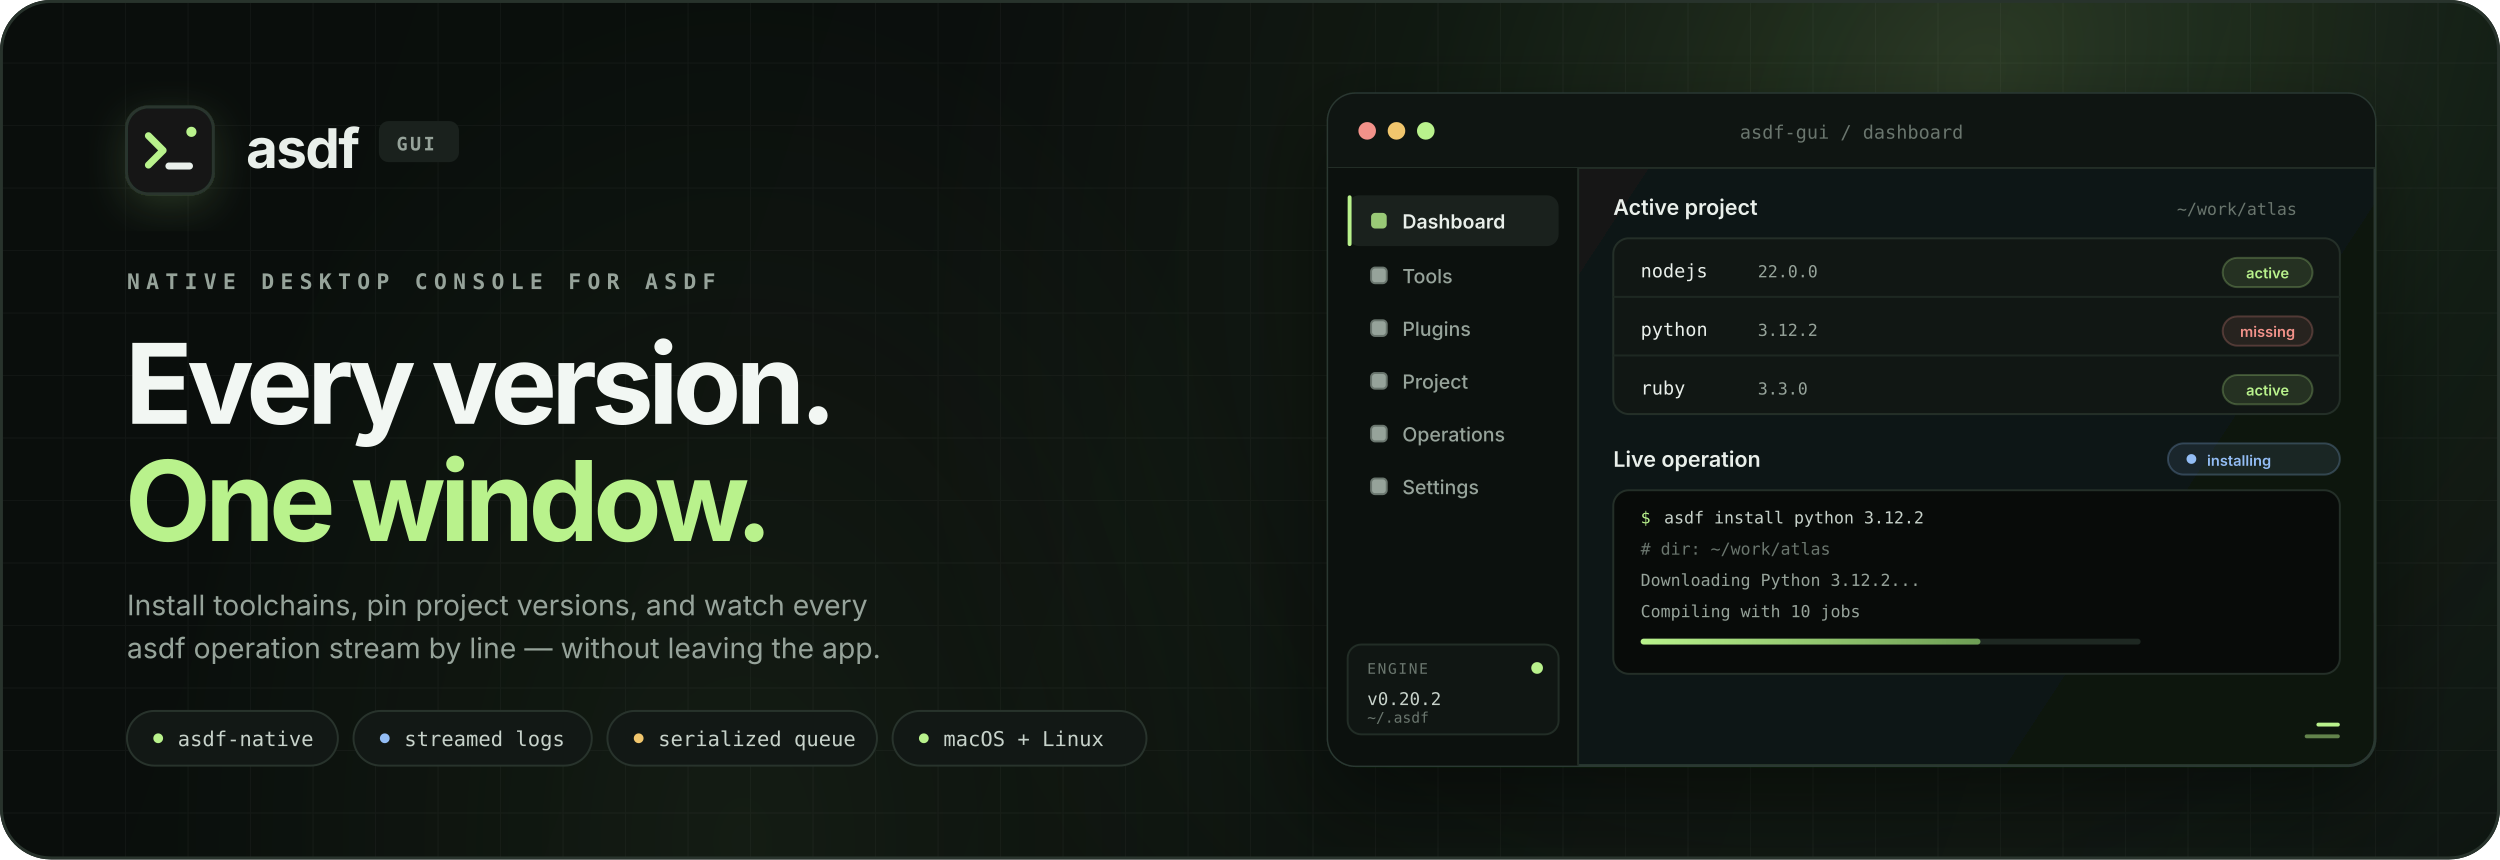
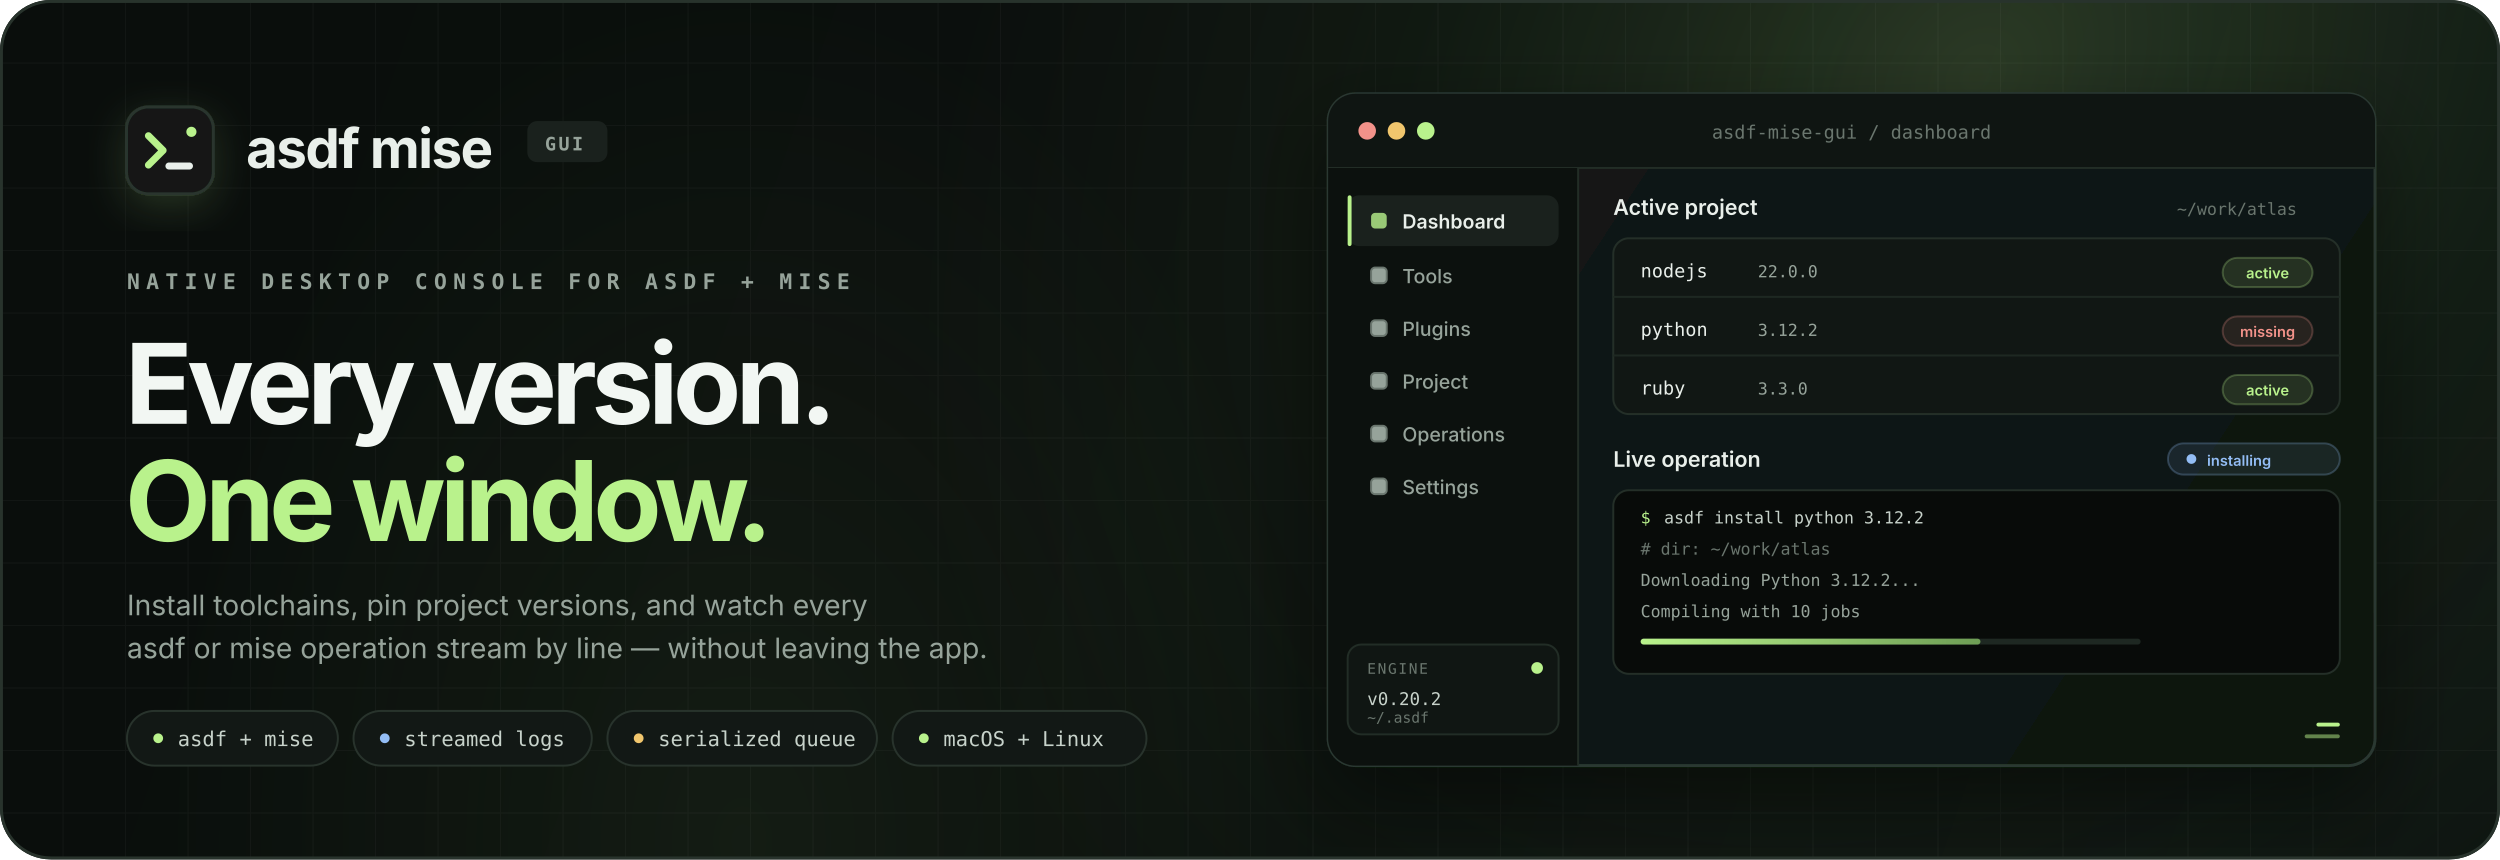
<svg xmlns="http://www.w3.org/2000/svg" width="1280" height="440" viewBox="0 0 1280 440" fill="none" role="img" aria-labelledby="title desc">
  <defs>
    <linearGradient id="background" x1="0" y1="0" x2="1280" y2="440" gradientUnits="userSpaceOnUse">
      <stop offset="0" stop-color="#0A0E0C" />
      <stop offset="0.6" stop-color="#0B100D" />
      <stop offset="1" stop-color="#0E1511" />
    </linearGradient>
    <radialGradient id="glow" cx="0" cy="0" r="1" gradientUnits="userSpaceOnUse" gradientTransform="translate(1010 40) rotate(132) scale(620 480)">
      <stop stop-color="#B9F28C" stop-opacity="0.18" />
      <stop offset="0.55" stop-color="#7BC46A" stop-opacity="0.05" />
      <stop offset="1" stop-color="#7BC46A" stop-opacity="0" />
    </radialGradient>
    <radialGradient id="warm" cx="0" cy="0" r="1" gradientUnits="userSpaceOnUse" gradientTransform="translate(380 430) rotate(-90) scale(440 300)">
      <stop stop-color="#6E9E55" stop-opacity="0.09" />
      <stop offset="1" stop-color="#6E9E55" stop-opacity="0" />
    </radialGradient>
    <pattern id="grid" width="32" height="32" patternUnits="userSpaceOnUse">
      <path d="M32 0H0V32" stroke="#E9EFEA" stroke-opacity="0.035" />
    </pattern>
    <linearGradient id="panel" x1="680" y1="44" x2="1216" y2="396" gradientUnits="userSpaceOnUse">
      <stop stop-color="#131A16" />
      <stop offset="1" stop-color="#0D1310" />
    </linearGradient>
    <linearGradient id="accentBar" x1="0" y1="0" x2="1" y2="0">
      <stop stop-color="#B9F28C" />
      <stop offset="1" stop-color="#6E9E55" />
    </linearGradient>
    <filter id="panelShadow" x="640" y="10" width="616" height="424" filterUnits="userSpaceOnUse">
      <feDropShadow dx="0" dy="18" stdDeviation="22" flood-color="#000000" flood-opacity="0.45" />
    </filter>
    <filter id="logoShadow" x="-40%" y="-40%" width="180%" height="180%">
      <feDropShadow dx="0" dy="6" stdDeviation="10" flood-color="#B9F28C" flood-opacity="0.16" />
    </filter>
    <clipPath id="panelClip">
      <rect x="680" y="48" width="536" height="344" rx="14" />
    </clipPath>
  </defs>
  <rect width="1280" height="440" rx="26" fill="url(#background)" />
  <rect width="1280" height="440" rx="26" fill="url(#glow)" />
  <rect width="1280" height="440" rx="26" fill="url(#warm)" />
  <rect width="1280" height="440" rx="26" fill="url(#grid)" />
  <rect x="0.75" y="0.75" width="1278.5" height="438.5" rx="25.25" stroke="#28332C" stroke-width="1.5" />
  <g filter="url(#logoShadow)">
    <rect x="64" y="54" width="46" height="46" rx="12" fill="#141917" />
    <rect x="64.75" y="54.75" width="44.5" height="44.5" rx="11.25" stroke="#2A362F" stroke-width="1.5" />
    <path d="M76 69.5L83.5 77L76 84.5" stroke="#B9F28C" stroke-width="3.6" stroke-linecap="round" stroke-linejoin="round" />
    <path d="M86.5 85H97" stroke="#E9EFEA" stroke-width="3.6" stroke-linecap="round" />
    <circle cx="98" cy="67.5" r="2.6" fill="#B9F28C" />
  </g>
-   <text x="126" y="86" font-family="Inter, ui-sans-serif, system-ui, -apple-system, 'Segoe UI', sans-serif" font-size="28" font-weight="700" letter-spacing="-0.8" fill="#E9EFEA">asdf</text>
-   <rect x="194" y="62" width="41" height="21" rx="5" fill="#1A211D" />
-   <text x="203" y="77" font-family="ui-monospace, 'SFMono-Regular', Consolas, monospace" font-size="9.5" font-weight="700" letter-spacing="1.2" fill="#96A39A">GUI</text>
-   <text x="65" y="148" font-family="ui-monospace, 'SFMono-Regular', Consolas, monospace" font-size="11" font-weight="600" letter-spacing="3.2" fill="#96A39A">NATIVE DESKTOP CONSOLE FOR ASDF</text>
+   <text x="126" y="86" font-family="Inter, ui-sans-serif, system-ui, -apple-system, 'Segoe UI', sans-serif" font-size="28" font-weight="700" letter-spacing="-0.8" fill="#E9EFEA">asdf mise</text>
+   <rect x="270" y="62" width="41" height="21" rx="5" fill="#1A211D" />
+   <text x="279" y="77" font-family="ui-monospace, 'SFMono-Regular', Consolas, monospace" font-size="9.5" font-weight="700" letter-spacing="1.2" fill="#96A39A">GUI</text>
+   <text x="65" y="148" font-family="ui-monospace, 'SFMono-Regular', Consolas, monospace" font-size="11" font-weight="600" letter-spacing="3.2" fill="#96A39A">NATIVE DESKTOP CONSOLE FOR ASDF + MISE</text>
  <text x="64" y="217" font-family="Inter, ui-sans-serif, system-ui, -apple-system, 'Segoe UI', sans-serif" font-size="57" font-weight="700" letter-spacing="-2.8" fill="#F2F7F3">Every version.</text>
  <text x="64" y="277" font-family="Inter, ui-sans-serif, system-ui, -apple-system, 'Segoe UI', sans-serif" font-size="57" font-weight="700" letter-spacing="-2.8" fill="#B9F28C">One window.</text>
  <text x="65" y="315" font-family="Inter, ui-sans-serif, system-ui, -apple-system, 'Segoe UI', sans-serif" font-size="14.5" fill="#96A39A">Install toolchains, pin project versions, and watch every</text>
-   <text x="65" y="337" font-family="Inter, ui-sans-serif, system-ui, -apple-system, 'Segoe UI', sans-serif" font-size="14.5" fill="#96A39A">asdf operation stream by line — without leaving the app.</text>
+   <text x="65" y="337" font-family="Inter, ui-sans-serif, system-ui, -apple-system, 'Segoe UI', sans-serif" font-size="14.5" fill="#96A39A">asdf or mise operation stream by line — without leaving the app.</text>
  <g font-family="ui-monospace, 'SFMono-Regular', Consolas, monospace" font-size="10.5" font-weight="500">
    <rect x="65" y="364" width="108" height="28" rx="14" fill="#121815" stroke="#28332C" />
    <circle cx="81" cy="378" r="2.5" fill="#B9F28C" />
-     <text x="91" y="382" fill="#C7D2CA">asdf-native</text>
+     <text x="91" y="382" fill="#C7D2CA">asdf + mise</text>
    <rect x="181" y="364" width="122" height="28" rx="14" fill="#121815" stroke="#28332C" />
    <circle cx="197" cy="378" r="2.5" fill="#93BDF5" />
    <text x="207" y="382" fill="#C7D2CA">streamed logs</text>
    <rect x="311" y="364" width="138" height="28" rx="14" fill="#121815" stroke="#28332C" />
    <circle cx="327" cy="378" r="2.5" fill="#F1C66D" />
    <text x="337" y="382" fill="#C7D2CA">serialized queue</text>
    <rect x="457" y="364" width="130" height="28" rx="14" fill="#121815" stroke="#28332C" />
    <circle cx="473" cy="378" r="2.5" fill="#B9F28C" />
    <text x="483" y="382" fill="#C7D2CA">macOS + Linux</text>
  </g>
  <g filter="url(#panelShadow)">
    <rect x="680" y="48" width="536" height="344" rx="14" fill="url(#panel)" stroke="#2B3830" stroke-width="1.5" />
  </g>
  <g clip-path="url(#panelClip)">
    <rect x="680" y="48" width="536" height="38" fill="#0F1512" />
    <line x1="680" y1="86" x2="1216" y2="86" stroke="#222D26" />
    <circle cx="700" cy="67" r="4.5" fill="#F3928A" />
    <circle cx="715" cy="67" r="4.5" fill="#F1C66D" />
    <circle cx="730" cy="67" r="4.5" fill="#B9F28C" />
-     <text x="948" y="71" text-anchor="middle" font-family="ui-monospace, 'SFMono-Regular', Consolas, monospace" font-size="9.5" fill="#6A766E">asdf-gui / dashboard</text>
+     <text x="948" y="71" text-anchor="middle" font-family="ui-monospace, 'SFMono-Regular', Consolas, monospace" font-size="9.5" fill="#6A766E">asdf-mise-gui / dashboard</text>
    <rect x="680" y="86" width="128" height="306" fill="#0C110E" />
    <line x1="808" y1="86" x2="808" y2="392" stroke="#222D26" />
    <rect x="690" y="100" width="108" height="26" rx="6" fill="#1A211D" />
    <rect x="690" y="100" width="2" height="26" rx="1" fill="#B9F28C" />
    <rect x="702" y="109" width="8" height="8" rx="2" fill="#B9F28C" opacity="0.8" />
    <text x="718" y="117" font-family="Inter, ui-sans-serif, system-ui, sans-serif" font-size="10" font-weight="600" fill="#E9EFEA">Dashboard</text>
    <g font-family="Inter, ui-sans-serif, system-ui, sans-serif" font-size="10" font-weight="500" fill="#96A39A">
      <rect x="702" y="137" width="8" height="8" rx="2" stroke="#6A766E" />
      <text x="718" y="145">Tools</text>
      <rect x="702" y="164" width="8" height="8" rx="2" stroke="#6A766E" />
      <text x="718" y="172">Plugins</text>
      <rect x="702" y="191" width="8" height="8" rx="2" stroke="#6A766E" />
      <text x="718" y="199">Project</text>
      <rect x="702" y="218" width="8" height="8" rx="2" stroke="#6A766E" />
      <text x="718" y="226">Operations</text>
      <rect x="702" y="245" width="8" height="8" rx="2" stroke="#6A766E" />
      <text x="718" y="253">Settings</text>
    </g>
    <rect x="690" y="330" width="108" height="46" rx="7" fill="#101613" stroke="#222D26" />
    <text x="700" y="345" font-family="ui-monospace, 'SFMono-Regular', Consolas, monospace" font-size="7.5" letter-spacing="0.8" fill="#6A766E">ENGINE</text>
    <circle cx="787" cy="342" r="3" fill="#B9F28C" />
    <text x="700" y="361" font-family="ui-monospace, 'SFMono-Regular', Consolas, monospace" font-size="9" fill="#C7D2CA">v0.20.2</text>
    <text x="700" y="370" font-family="ui-monospace, 'SFMono-Regular', Consolas, monospace" font-size="7.5" fill="#6A766E">~/.asdf</text>
    <text x="826" y="110" font-family="Inter, ui-sans-serif, system-ui, sans-serif" font-size="11" font-weight="600" fill="#E9EFEA">Active project</text>
    <text x="1176" y="110" text-anchor="end" font-family="ui-monospace, 'SFMono-Regular', Consolas, monospace" font-size="8.5" fill="#6A766E">~/work/atlas</text>
    <rect x="826" y="122" width="372" height="90" rx="8" fill="#111714" stroke="#242F28" />
    <line x1="826" y1="152" x2="1198" y2="152" stroke="#1E2822" />
    <line x1="826" y1="182" x2="1198" y2="182" stroke="#1E2822" />
    <text x="840" y="142" font-family="ui-monospace, 'SFMono-Regular', Consolas, monospace" font-size="9.5" fill="#E9EFEA">nodejs</text>
    <text x="900" y="142" font-family="ui-monospace, 'SFMono-Regular', Consolas, monospace" font-size="8.5" fill="#96A39A">22.0.0</text>
    <rect x="1138" y="132" width="46" height="15" rx="7.5" fill="#B9F28C" fill-opacity="0.12" stroke="#B9F28C" stroke-opacity="0.25" />
    <text x="1161" y="142.5" text-anchor="middle" font-family="Inter, ui-sans-serif, system-ui, sans-serif" font-size="7.5" font-weight="600" fill="#B9F28C">active</text>
    <text x="840" y="172" font-family="ui-monospace, 'SFMono-Regular', Consolas, monospace" font-size="9.5" fill="#E9EFEA">python</text>
    <text x="900" y="172" font-family="ui-monospace, 'SFMono-Regular', Consolas, monospace" font-size="8.5" fill="#96A39A">3.12.2</text>
    <rect x="1138" y="162" width="46" height="15" rx="7.5" fill="#F3928A" fill-opacity="0.1" stroke="#F3928A" stroke-opacity="0.25" />
    <text x="1161" y="172.5" text-anchor="middle" font-family="Inter, ui-sans-serif, system-ui, sans-serif" font-size="7.5" font-weight="600" fill="#F3928A">missing</text>
    <text x="840" y="202" font-family="ui-monospace, 'SFMono-Regular', Consolas, monospace" font-size="9.5" fill="#E9EFEA">ruby</text>
    <text x="900" y="202" font-family="ui-monospace, 'SFMono-Regular', Consolas, monospace" font-size="8.5" fill="#96A39A">3.3.0</text>
    <rect x="1138" y="192" width="46" height="15" rx="7.5" fill="#B9F28C" fill-opacity="0.12" stroke="#B9F28C" stroke-opacity="0.25" />
    <text x="1161" y="202.5" text-anchor="middle" font-family="Inter, ui-sans-serif, system-ui, sans-serif" font-size="7.5" font-weight="600" fill="#B9F28C">active</text>
    <text x="826" y="239" font-family="Inter, ui-sans-serif, system-ui, sans-serif" font-size="11" font-weight="600" fill="#E9EFEA">Live operation</text>
    <rect x="1110" y="227" width="88" height="16" rx="8" fill="#93BDF5" fill-opacity="0.1" stroke="#93BDF5" stroke-opacity="0.25" />
    <circle cx="1122" cy="235" r="2.5" fill="#93BDF5" />
    <text x="1130" y="238.5" font-family="Inter, ui-sans-serif, system-ui, sans-serif" font-size="7.5" font-weight="600" fill="#93BDF5">installing</text>
    <rect x="826" y="251" width="372" height="94" rx="8" fill="#080B09" stroke="#242F28" />
    <g font-family="ui-monospace, 'SFMono-Regular', Consolas, monospace" font-size="8.5">
      <text x="840" y="268" fill="#B9F28C">$</text>
      <text x="852" y="268" fill="#C7D2CA">asdf install python 3.12.2</text>
      <text x="840" y="284" fill="#6A766E"># dir: ~/work/atlas</text>
      <text x="840" y="300" fill="#96A39A">Downloading Python 3.12.2...</text>
      <text x="840" y="316" fill="#96A39A">Compiling with 10 jobs</text>
      <rect x="840" y="327" width="256" height="3" rx="1.5" fill="#1E2822" />
      <rect x="840" y="327" width="174" height="3" rx="1.5" fill="url(#accentBar)" />
    </g>
    <rect x="1186" y="370" width="12" height="2" rx="1" fill="#B9F28C" />
    <rect x="1180" y="376" width="18" height="2" rx="1" fill="#B9F28C" opacity="0.5" />
  </g>
</svg>
